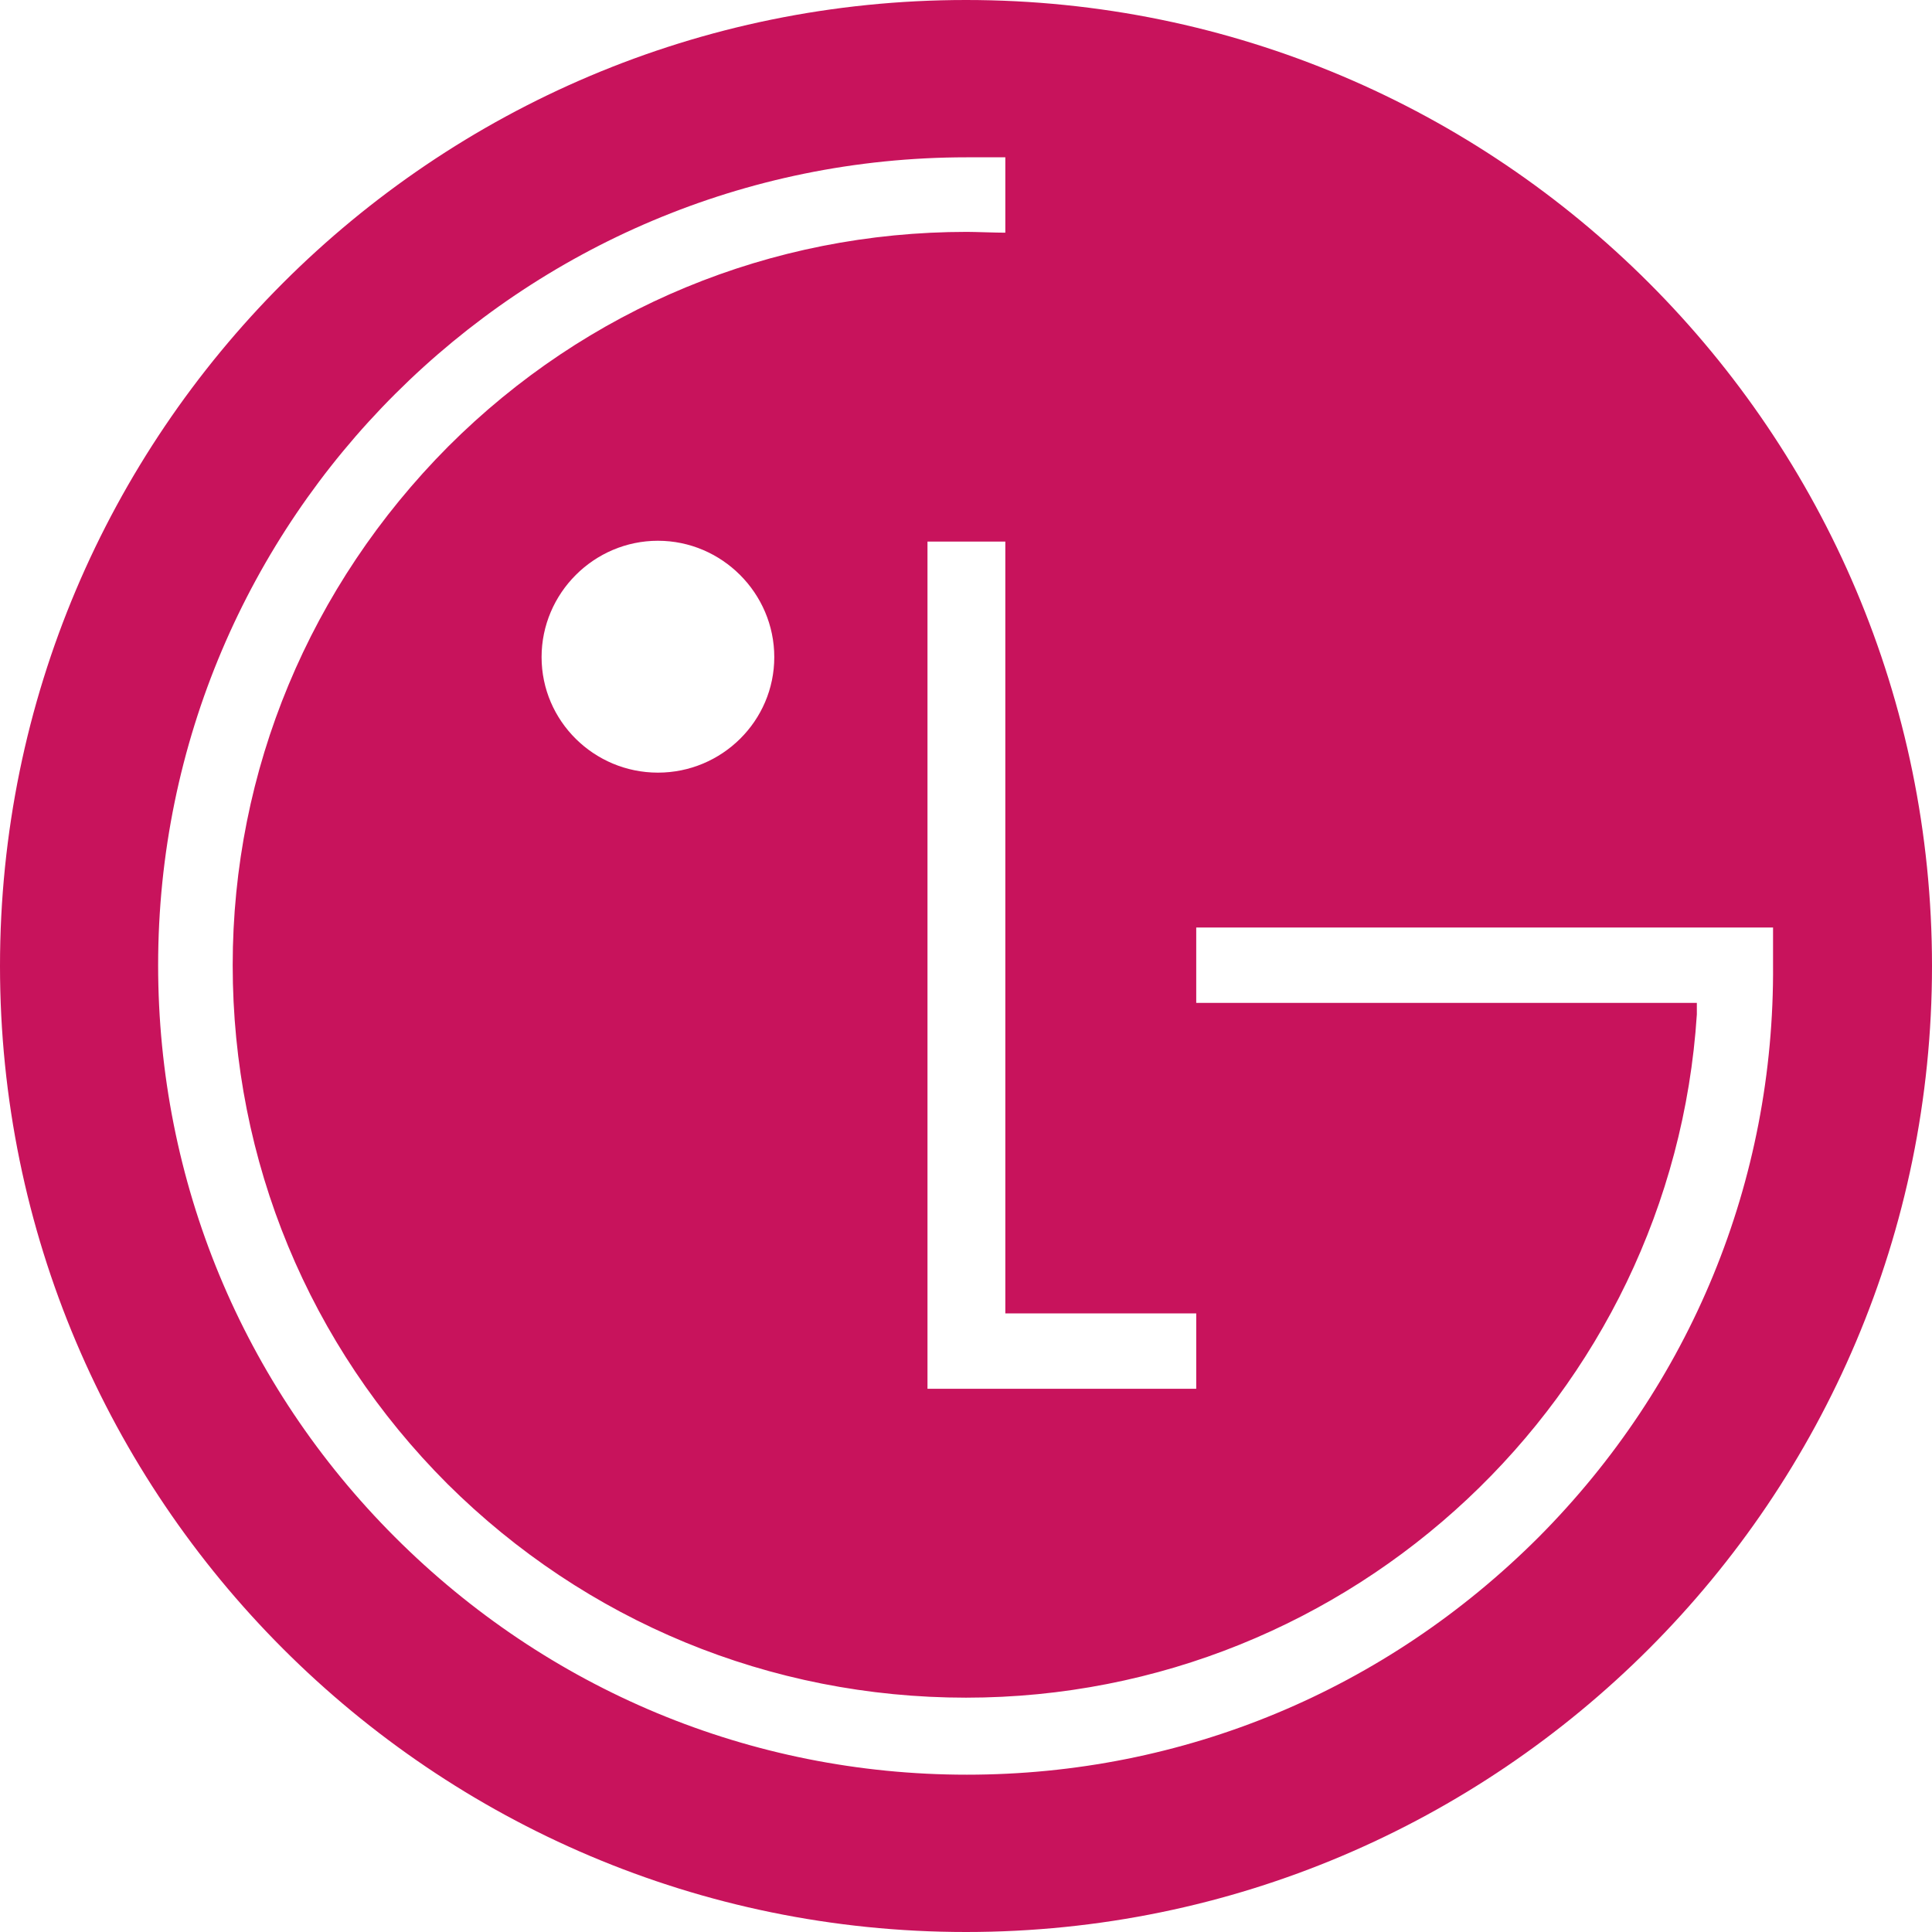
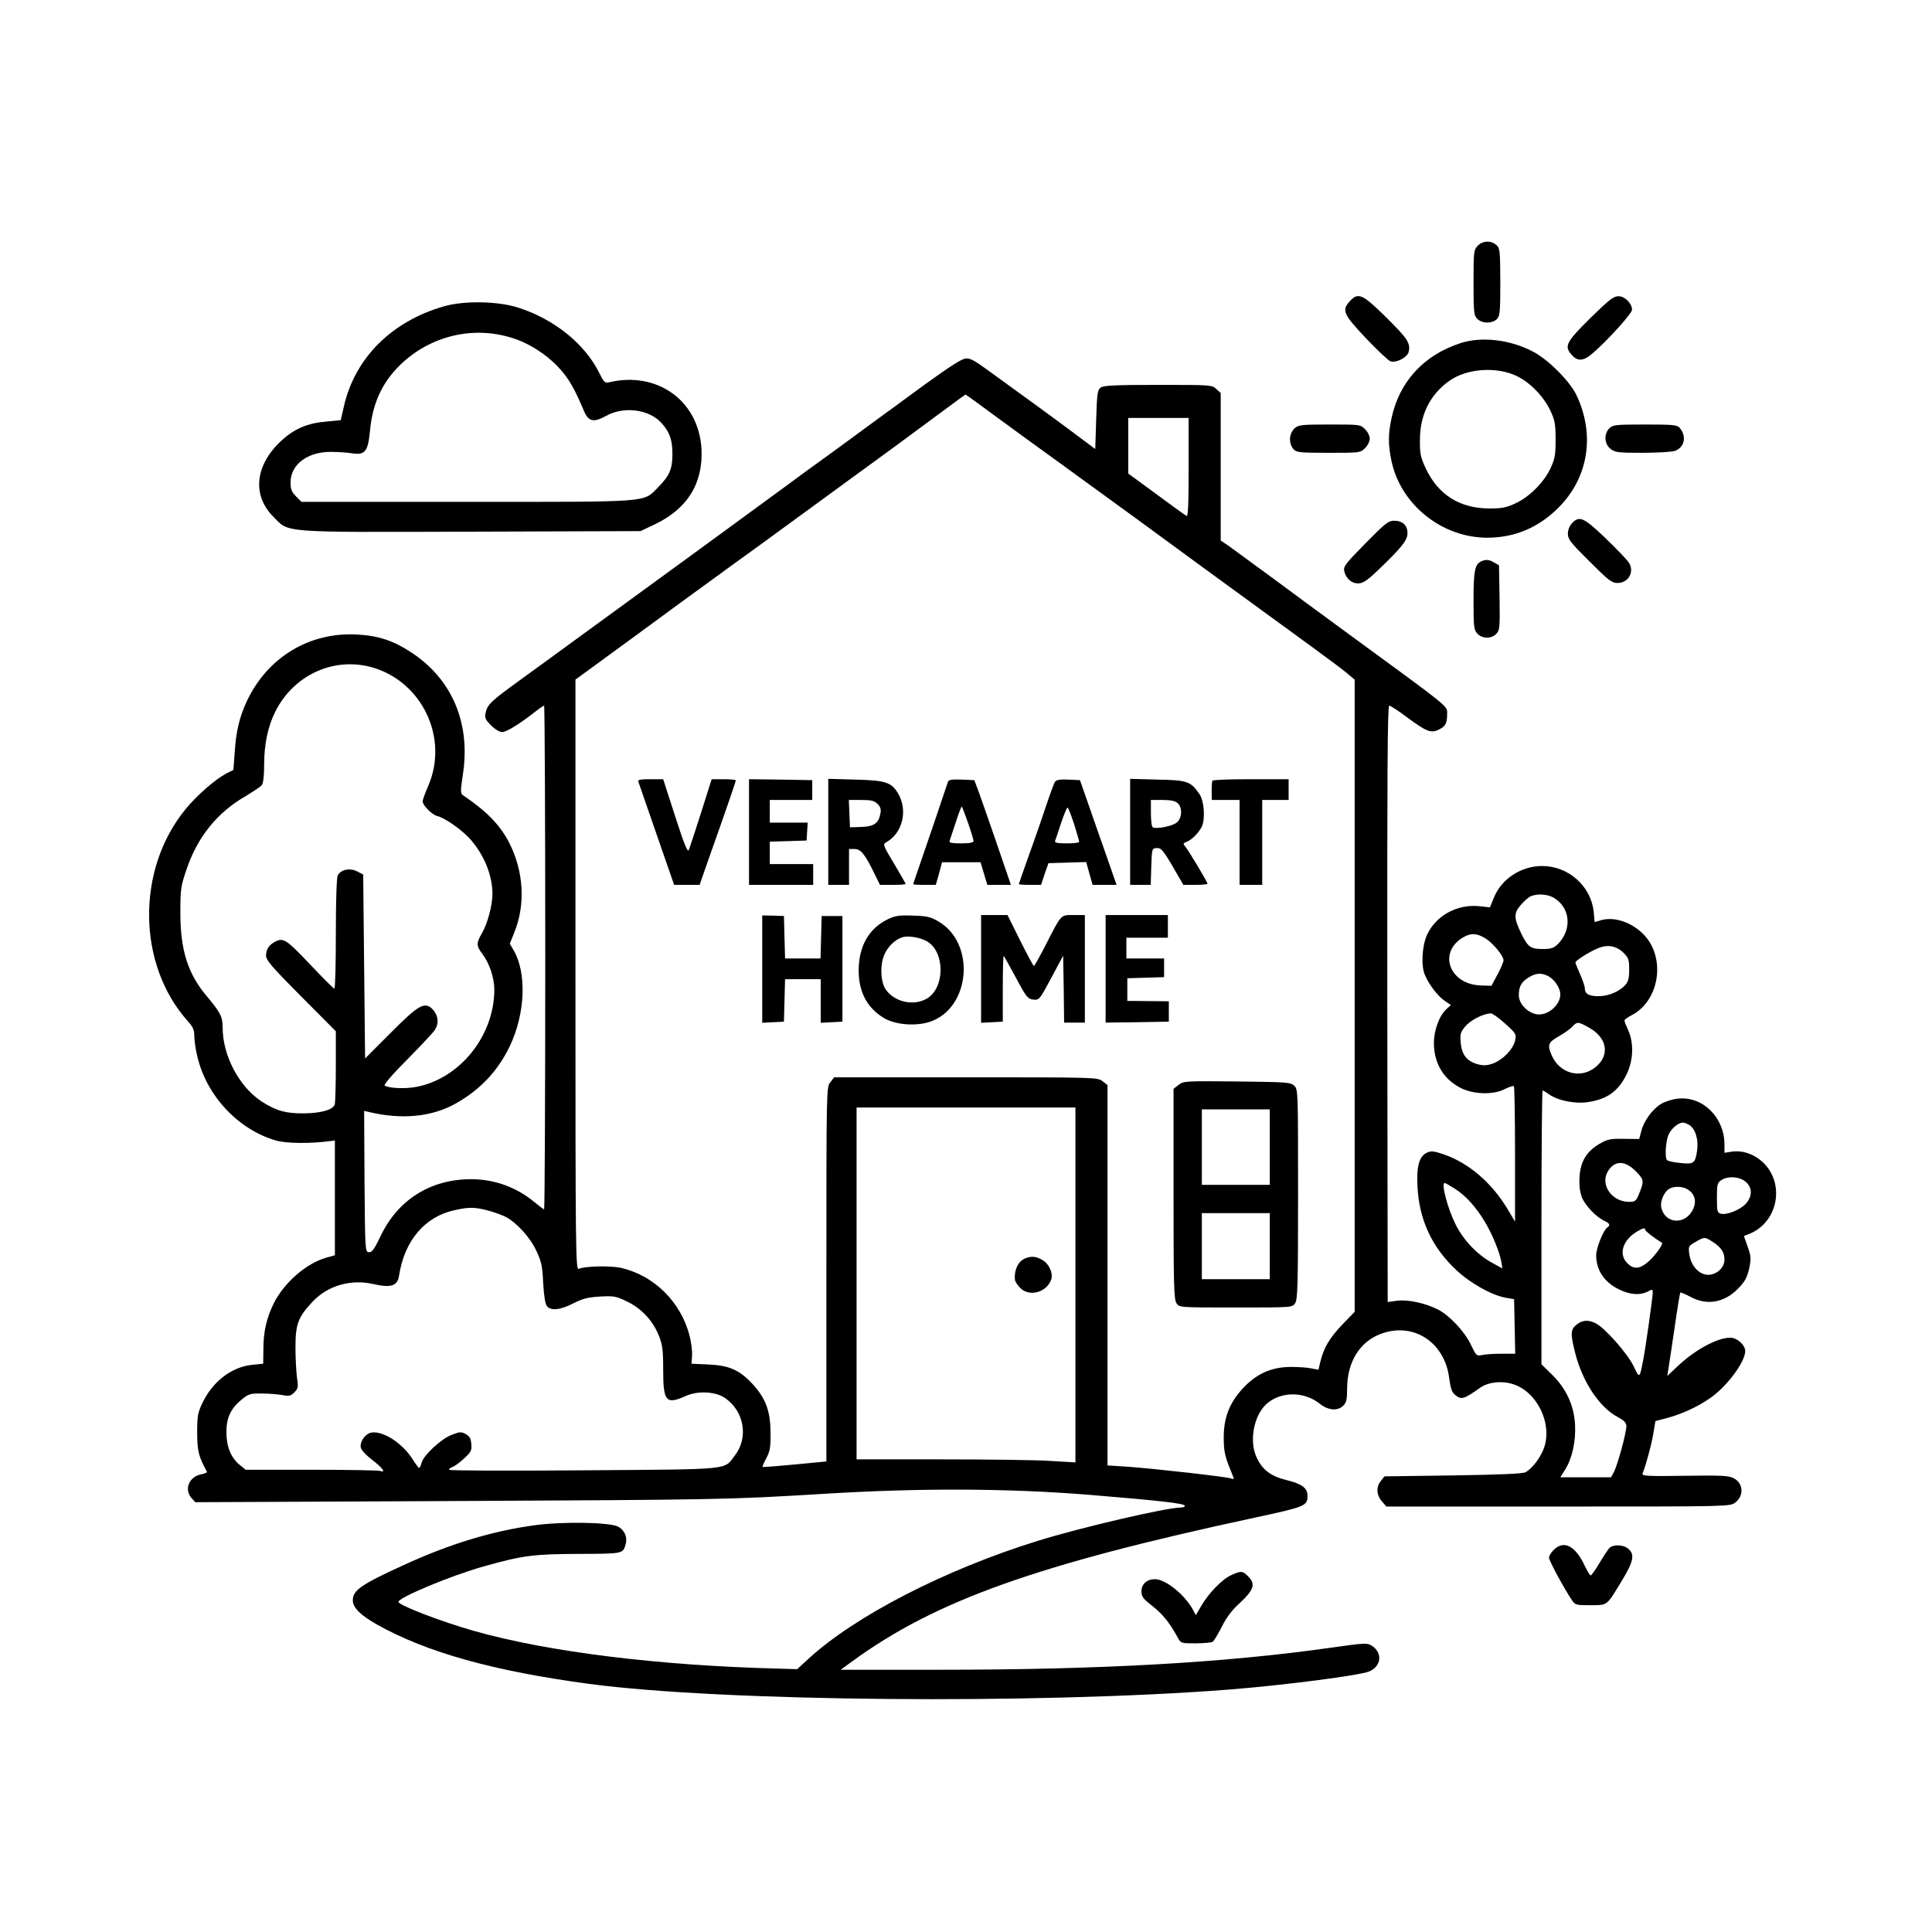
- <svg xmlns="http://www.w3.org/2000/svg" version="1.1" id="svg2" x="0px" y="0px" viewBox="0 0 235.8 235.8" enable-background="new 0 0 235.8 235.8" xml:space="preserve">
-   <path fill="#C8135C" d="M117.9,0C52.8,0,0,52.8,0,117.9c0,65,52.8,117.9,117.9,117.9c65.1,0,117.9-52.9,117.9-117.9  C235.8,52.8,183,0,117.9,0z M146,160.2v9.3h-32.8V66.1h9.5v94.2H146z M187.8,187.6c-18.7,18.7-43.4,29-69.8,29  c-26.4,0-51.2-10.4-69.8-29c-18.6-18.6-28.9-43.4-28.9-69.8c0-54.5,44.3-98.6,98.7-98.6c1.2,0,3.5,0,4.7,0l0,9.2  c-1.2,0-3.7-0.1-4.7-0.1c-23.9,0-46.4,9.3-63.3,26.2C37.8,71.5,28.4,94,28.4,117.8c0,23.9,9.3,46.4,26.2,63.3  c16.9,16.8,39.4,26.1,63.3,26.1c47.2,0,86.2-36.8,89.2-83.4c0-0.2,0-1.2,0-1.4h-61.1v-9.2h70.4v4.5  C216.6,144.2,206.3,169,187.8,187.6z M94.5,80.2c0,7.8-6.4,14.1-14.2,14.1c-7.8,0-14.2-6.3-14.2-14.1c0-7.8,6.4-14.2,14.2-14.2  C88.1,66,94.5,72.4,94.5,80.2z" />
+ <svg xmlns="http://www.w3.org/2000/svg" version="1.0" width="1024pt" height="1024pt" viewBox="0 0 1024 1024" preserveAspectRatio="xMidYMid meet">
+   <g transform="translate(0,1024) scale(0.1,-0.1)" fill="#000000" stroke="none">
+     <path d="M7832 8937 c-21 -22 -22 -32 -22 -195 0 -159 2 -174 20 -192 26 -26 81 -26 105 0 15 17 17 40 17 197 -1 169 -2 179 -23 196 -30 24 -71 21 -97 -6z" />
+     <path d="M7155 8644 c-45 -48 -36 -69 85 -197 61 -64 119 -119 130 -122 30 -10 88 20 96 49 11 47 -4 70 -119 184 -126 124 -148 134 -192 86z" />
+     <path d="M8428 8553 c-126 -125 -138 -147 -100 -191 32 -39 64 -38 114 6 80 69 208 211 208 230 0 34 -38 72 -72 72 -26 0 -50 -19 -150 -117z" />
+     <path d="M2355 8617 c-278 -79 -474 -274 -532 -530 l-17 -74 -72 -7 c-104 -8 -174 -38 -244 -103 -139 -129 -155 -289 -40 -403 84 -85 30 -81 1051 -78 l894 3 76 36 c173 83 256 217 247 399 -14 255 -233 414 -489 354 -23 -5 -28 -1 -52 48 -77 156 -240 287 -432 348 -107 34 -284 37 -390 7z m359 -168 c88 -27 180 -85 246 -156 53 -56 85 -112 135 -231 24 -57 51 -63 118 -26 94 52 227 35 293 -38 43 -47 58 -90 58 -163 0 -82 -15 -116 -78 -180 -79 -79 -28 -75 -1014 -75 l-874 0 -29 29 c-23 24 -29 38 -29 74 0 94 88 161 210 162 36 0 86 -3 112 -7 73 -12 88 7 99 118 13 144 63 254 157 347 159 156 386 212 596 146z" />
+     <path d="M7740 8421 c-194 -63 -324 -205 -365 -399 -18 -85 -18 -139 0 -225 49 -232 268 -408 510 -407 144 1 268 53 374 158 161 160 197 390 95 601 -36 73 -150 187 -230 228 -120 63 -271 81 -384 44z m303 -176 c70 -35 140 -108 176 -185 22 -47 26 -69 26 -150 0 -82 -4 -103 -27 -152 -34 -74 -112 -152 -186 -186 -47 -22 -71 -27 -137 -27 -157 0 -272 72 -338 212 -28 60 -32 78 -31 153 0 131 54 239 155 311 94 67 254 78 362 24z" />
+     <path d="M4910 8208 c-100 -73 -239 -175 -309 -226 -69 -51 -162 -119 -206 -151 -44 -31 -159 -115 -255 -186 -191 -140 -645 -472 -945 -690 -104 -76 -212 -154 -240 -175 -27 -20 -114 -83 -191 -139 -162 -117 -181 -135 -190 -179 -6 -27 -1 -37 29 -67 21 -21 45 -35 59 -35 23 0 94 44 179 111 20 16 40 29 43 29 3 0 6 -601 6 -1335 0 -734 -3 -1335 -6 -1335 -3 0 -26 18 -52 39 -95 79 -212 121 -335 121 -215 0 -388 -109 -479 -300 -35 -73 -47 -89 -63 -87 -20 2 -20 10 -23 376 l-2 373 22 -5 c177 -43 338 -27 465 45 129 73 222 172 285 303 82 172 91 388 20 509 l-20 34 24 60 c60 148 50 322 -26 473 -49 96 -120 169 -246 254 -14 10 -14 21 0 114 40 267 -57 498 -268 639 -99 66 -178 93 -296 99 -251 13 -472 -121 -581 -352 -39 -82 -58 -161 -65 -272 l-7 -94 -38 -19 c-57 -30 -153 -113 -214 -187 -264 -320 -259 -825 11 -1126 27 -30 34 -45 34 -80 0 -23 7 -71 16 -107 49 -208 216 -387 417 -445 54 -16 182 -17 287 -3 l25 3 0 -304 0 -304 -49 -14 c-105 -31 -219 -131 -274 -239 -39 -78 -56 -152 -56 -245 l-1 -77 -59 -6 c-109 -11 -211 -90 -264 -204 -24 -50 -27 -69 -27 -157 1 -98 7 -123 52 -206 2 -4 -11 -9 -30 -13 -65 -12 -93 -81 -51 -127 l19 -21 1330 6 c1463 7 1498 8 1995 38 515 32 981 30 1415 -5 378 -31 505 -46 505 -58 0 -5 -9 -9 -20 -9 -76 0 -532 -106 -760 -177 -488 -151 -969 -398 -1216 -626 l-59 -54 -100 3 c-631 16 -1217 88 -1610 199 -170 48 -396 134 -403 154 -7 21 280 141 453 189 206 58 262 65 503 66 240 1 234 0 249 55 9 36 -9 74 -42 90 -46 23 -293 27 -440 7 -224 -30 -452 -99 -697 -212 -224 -102 -268 -133 -268 -186 0 -39 41 -79 129 -129 265 -148 618 -246 1124 -314 706 -94 2372 -109 3392 -30 291 23 693 75 742 96 64 27 72 97 16 135 -27 17 -33 17 -218 -9 -563 -80 -1219 -117 -2074 -117 l-525 0 63 46 c441 321 976 512 2131 760 269 58 280 62 280 116 0 41 -29 63 -110 83 -83 20 -128 53 -159 119 -41 85 -17 221 50 283 75 69 200 70 284 3 45 -36 95 -40 125 -10 16 16 20 33 20 89 0 141 66 249 178 291 172 65 339 -43 363 -234 7 -53 14 -75 30 -88 34 -29 47 -25 133 36 42 30 112 39 171 21 128 -37 213 -205 170 -335 -18 -53 -61 -111 -99 -133 -15 -8 -126 -13 -384 -17 l-364 -5 -19 -24 c-26 -32 -24 -74 5 -108 l24 -28 910 0 c909 0 911 0 939 21 47 35 44 103 -8 129 -25 14 -66 16 -260 13 -201 -3 -228 -1 -223 12 19 49 45 145 56 206 l12 72 65 17 c74 20 160 59 224 104 89 61 187 192 187 250 0 32 -43 71 -79 71 -69 0 -187 -64 -280 -152 l-54 -51 6 39 c4 21 18 120 33 219 14 99 28 182 30 184 2 2 26 -8 53 -22 87 -48 180 -32 253 43 38 39 48 59 59 107 11 52 10 64 -8 115 l-20 57 31 12 c157 66 189 280 59 388 -46 38 -103 55 -155 47 l-38 -6 0 44 c0 143 -115 257 -246 243 -30 -3 -70 -16 -90 -28 -46 -28 -92 -91 -105 -145 l-11 -41 -81 1 c-73 1 -87 -2 -130 -27 -68 -40 -100 -93 -105 -174 -3 -44 1 -77 12 -108 17 -44 77 -107 122 -127 26 -12 30 -23 13 -34 -20 -12 -59 -109 -59 -147 0 -80 44 -145 125 -183 57 -27 108 -30 148 -10 24 14 27 13 27 -3 0 -25 -38 -296 -51 -361 -19 -98 -19 -98 -51 -30 -32 66 -151 201 -200 226 -38 20 -71 18 -102 -7 -32 -25 -33 -49 -7 -151 39 -153 129 -288 226 -339 35 -19 45 -30 45 -49 0 -34 -46 -203 -65 -240 l-16 -30 -134 0 -135 0 25 40 c38 60 58 151 53 241 -6 101 -47 190 -123 264 l-55 54 0 726 c0 399 3 725 6 725 3 0 19 -9 34 -20 48 -34 139 -52 209 -41 101 16 157 57 201 144 37 75 41 166 10 236 -11 24 -20 47 -20 52 0 5 17 17 38 28 122 63 172 234 107 367 -48 98 -172 162 -265 138 l-38 -11 -5 54 c-14 136 -134 243 -273 243 -111 0 -214 -67 -255 -165 l-22 -54 -57 6 c-117 12 -229 -50 -276 -151 -27 -58 -33 -165 -12 -213 22 -52 69 -113 103 -136 l35 -24 -21 -19 c-40 -35 -69 -113 -69 -184 1 -107 51 -190 143 -237 68 -34 173 -37 233 -5 23 11 44 18 48 15 3 -4 6 -166 6 -362 l0 -356 -41 69 c-84 139 -206 243 -338 288 -50 17 -66 19 -87 9 -42 -19 -57 -72 -51 -181 9 -176 77 -321 205 -441 75 -71 191 -135 262 -147 l45 -8 3 -144 3 -145 -73 0 c-40 0 -87 -3 -103 -7 -29 -6 -31 -4 -59 55 -33 69 -112 154 -174 186 -67 34 -158 54 -216 47 l-51 -7 -2 1581 c-1 1210 1 1580 10 1580 7 0 51 -29 99 -65 100 -74 124 -83 166 -61 34 17 42 33 42 81 0 46 34 18 -569 459 -97 71 -259 190 -361 266 -102 75 -204 149 -227 166 l-43 29 0 391 0 391 -23 21 c-23 22 -29 22 -308 22 -230 0 -289 -3 -305 -14 -17 -13 -20 -31 -24 -170 l-5 -156 -131 98 c-72 53 -162 120 -200 147 -38 28 -112 81 -164 119 -149 109 -161 116 -190 116 -20 0 -81 -39 -210 -132z m377 -182 c92 -68 236 -172 319 -232 83 -60 274 -199 425 -309 150 -110 310 -227 355 -260 561 -408 706 -514 747 -548 l47 -39 0 -1676 0 -1675 -64 -66 c-68 -71 -98 -121 -117 -195 l-11 -46 -37 7 c-20 5 -70 8 -111 8 -102 -1 -181 -36 -254 -115 -71 -78 -101 -156 -100 -265 1 -75 6 -94 49 -199 7 -16 5 -18 -11 -12 -24 9 -405 52 -546 62 l-108 7 0 1008 0 1008 -26 20 c-26 21 -34 21 -725 21 l-698 0 -20 -26 c-21 -27 -21 -30 -21 -1018 l0 -992 -167 -16 c-93 -9 -169 -15 -171 -13 -2 2 7 23 20 47 19 36 23 58 22 133 0 113 -25 183 -94 258 -69 75 -124 100 -235 105 l-90 4 3 42 c2 23 -4 71 -13 106 -46 179 -187 319 -363 360 -54 12 -190 10 -224 -5 -17 -7 -18 71 -18 1558 l0 1565 293 214 c160 118 393 288 517 378 124 89 250 181 281 204 31 23 201 147 378 276 178 129 384 281 459 337 76 56 138 102 139 102 1 1 78 -55 170 -123z m1013 -264 c0 -208 -3 -262 -12 -256 -13 8 -84 59 -230 167 l-78 57 0 148 0 147 160 0 160 0 0 -263z m-4318 -1062 c258 -80 394 -371 290 -620 -18 -41 -32 -80 -32 -87 0 -21 49 -71 77 -78 39 -9 125 -69 171 -118 76 -83 122 -194 122 -295 0 -60 -26 -158 -56 -209 -30 -52 -30 -66 2 -108 38 -50 64 -128 64 -190 0 -245 -183 -473 -415 -516 -58 -11 -144 -7 -166 7 -7 4 42 61 119 138 71 72 137 142 146 156 23 34 20 74 -7 106 -43 49 -74 33 -227 -121 l-135 -135 -5 487 -5 488 -33 17 c-39 19 -86 9 -102 -22 -6 -11 -10 -139 -10 -309 0 -160 -3 -291 -8 -291 -4 0 -63 59 -130 130 -125 132 -141 142 -185 118 -32 -17 -46 -39 -47 -72 0 -25 28 -58 185 -216 l185 -186 0 -186 c0 -103 -3 -194 -6 -203 -11 -28 -73 -45 -163 -46 -96 -1 -146 13 -223 62 -120 78 -208 243 -208 394 0 56 -12 79 -84 165 -100 118 -140 244 -140 440 0 124 2 142 31 227 58 175 163 306 316 394 39 24 78 49 85 58 7 9 12 48 12 105 0 114 20 206 60 286 100 197 317 293 522 230z m6256 -1220 c86 -53 95 -168 18 -245 -21 -20 -35 -25 -79 -25 -64 0 -78 10 -112 78 -42 85 -43 112 -4 156 18 21 42 42 53 46 37 15 90 11 124 -10z m-366 -213 c40 -24 97 -93 97 -117 0 -8 -14 -42 -32 -75 l-32 -60 -58 2 c-164 6 -226 173 -95 253 43 26 74 25 120 -3z m733 -77 c27 -27 30 -37 30 -89 0 -45 -5 -64 -20 -81 -32 -36 -90 -60 -143 -60 -51 0 -72 12 -72 42 0 9 -11 43 -25 74 -14 31 -25 59 -25 63 0 9 70 54 115 73 54 24 101 16 140 -22z m-395 -126 c32 -19 60 -63 60 -94 0 -60 -71 -118 -130 -105 -48 11 -90 57 -90 100 0 47 14 71 53 95 39 24 70 25 107 4z m-233 -249 c59 -53 61 -56 53 -91 -11 -46 -62 -99 -115 -120 -34 -12 -50 -13 -82 -5 -58 16 -85 50 -91 114 -4 49 -1 57 27 90 29 32 92 64 132 66 8 1 43 -24 76 -54z m449 -24 c92 -53 107 -143 33 -205 -79 -67 -193 -37 -235 61 -24 55 -18 69 39 101 28 16 61 39 71 51 25 27 31 27 92 -8z m-2726 -1361 l0 -941 -137 8 c-76 5 -337 8 -581 8 l-442 0 0 933 0 932 580 0 580 0 0 -940z m3257 845 c30 -21 46 -77 38 -133 -10 -68 -17 -74 -89 -66 -34 3 -65 10 -70 15 -14 13 -7 108 10 140 16 31 51 59 74 59 9 0 25 -7 37 -15z m-284 -246 c42 -43 42 -50 12 -122 -14 -33 -19 -37 -51 -37 -93 0 -156 94 -110 165 37 57 92 54 149 -6z m581 -54 c34 -31 34 -74 1 -113 -28 -33 -102 -63 -134 -55 -19 5 -21 13 -21 84 0 69 2 80 22 93 35 25 100 20 132 -9z m-1542 -36 c57 -37 110 -95 157 -173 40 -66 80 -164 88 -213 l6 -36 -53 29 c-79 43 -152 119 -194 202 -43 85 -79 222 -59 222 3 0 28 -14 55 -31z m1236 -5 c35 -24 44 -59 28 -98 -38 -90 -151 -87 -171 5 -7 31 15 82 42 98 27 16 76 13 101 -5z m-6365 -109 c32 -8 75 -24 96 -34 58 -30 131 -109 164 -181 26 -55 32 -80 36 -171 4 -68 11 -112 20 -122 21 -26 72 -20 140 15 49 25 76 32 141 36 75 4 85 2 145 -27 77 -38 135 -101 167 -180 19 -48 23 -74 23 -182 0 -168 15 -185 120 -138 65 29 157 24 208 -11 101 -69 125 -208 53 -303 -61 -80 -5 -74 -803 -80 -405 -3 -713 -2 -713 3 0 5 8 11 19 15 10 3 37 23 60 44 38 35 42 43 39 77 -2 29 -9 42 -29 53 -24 13 -32 13 -75 -4 -56 -21 -150 -109 -160 -149 -3 -14 -9 -26 -13 -26 -3 0 -17 19 -31 41 -56 91 -164 160 -226 145 -30 -8 -57 -48 -52 -77 2 -14 26 -40 61 -67 54 -41 76 -71 41 -58 -9 3 -172 6 -364 6 l-348 0 -33 27 c-46 39 -69 96 -69 173 0 77 24 126 83 174 35 28 45 31 105 30 37 0 86 -4 108 -8 36 -7 45 -5 64 14 20 20 22 28 14 79 -4 31 -8 103 -8 161 0 121 14 159 90 240 80 86 204 122 324 94 93 -21 127 -10 135 45 29 186 137 313 295 347 75 17 106 16 173 -1z m6137 -104 c0 -6 49 -44 88 -67 10 -6 -32 -65 -67 -97 -48 -44 -82 -47 -116 -12 -47 46 -25 121 49 166 34 21 46 23 46 10z m356 -62 c44 -27 64 -56 64 -94 0 -38 -29 -71 -69 -80 -54 -12 -107 37 -117 106 -6 43 -5 45 32 66 48 28 49 28 90 2z" />
+     <path d="M3383 6098 c2 -7 46 -133 97 -280 l93 -268 67 0 68 0 50 143 c92 259 142 405 142 411 0 3 -29 6 -64 6 l-64 0 -56 -177 c-31 -98 -61 -187 -65 -198 -6 -15 -24 27 -72 177 l-64 198 -69 0 c-50 0 -67 -3 -63 -12z" />
+     <path d="M3970 5830 l0 -280 170 0 170 0 0 55 0 55 -115 0 -115 0 0 60 0 59 98 3 97 3 3 48 3 47 -100 0 -101 0 0 60 0 60 113 0 112 0 0 53 0 52 -167 3 -168 2 0 -280z" />
+     <path d="M4390 5831 l0 -281 55 0 55 0 0 95 0 95 30 0 c33 0 55 -28 107 -135 l27 -55 68 0 c37 0 68 2 68 5 0 3 -28 51 -61 107 -57 95 -61 103 -43 113 89 49 118 172 62 263 -35 56 -66 66 -225 70 l-143 4 0 -281z m261 148 c16 -16 20 -28 15 -53 -10 -50 -34 -67 -102 -69 l-59 -2 -3 73 -3 72 66 0 c53 0 69 -4 86 -21z" />
+     <path d="M5025 6098 c-15 -47 -147 -434 -164 -482 -12 -33 -21 -61 -21 -63 0 -1 27 -3 60 -3 l60 0 17 60 16 60 102 0 102 0 18 -60 18 -60 62 0 63 0 -78 228 c-43 125 -87 250 -97 277 l-19 50 -67 3 c-48 2 -68 -1 -72 -10z m106 -220 c16 -46 29 -89 29 -95 0 -9 -20 -13 -66 -13 -49 0 -65 3 -61 13 2 6 17 51 33 99 15 48 30 86 32 83 2 -2 17 -41 33 -87z" />
+     <path d="M5593 6098 c-6 -7 -27 -65 -48 -128 -21 -63 -62 -182 -92 -264 -29 -82 -53 -150 -53 -152 0 -2 27 -4 59 -4 l59 0 19 58 20 57 100 3 100 3 17 -61 17 -60 63 0 64 0 -48 138 c-27 75 -70 200 -97 277 l-49 140 -61 3 c-40 2 -63 -1 -70 -10z m100 -226 c15 -48 27 -90 27 -94 0 -5 -30 -8 -66 -8 -49 0 -65 3 -62 13 3 6 17 49 32 95 15 45 31 82 34 82 4 0 19 -40 35 -88z" />
+     <path d="M5990 5831 l0 -281 55 0 54 0 3 97 c3 92 4 96 25 98 28 2 37 -9 97 -112 l48 -83 64 0 c35 0 64 3 64 6 0 9 -101 177 -117 196 -14 16 -13 18 8 27 26 10 60 44 78 78 20 39 14 136 -11 173 -47 69 -64 75 -224 78 l-144 4 0 -281z m252 152 c25 -22 24 -77 -3 -101 -20 -20 -111 -38 -129 -27 -6 3 -10 37 -10 76 l0 69 62 0 c43 0 67 -5 80 -17z" />
+     <path d="M6426 6102 c-2 -4 -4 -29 -4 -55 l1 -47 74 0 73 0 0 -225 0 -225 60 0 60 0 0 225 0 225 70 0 70 0 0 55 0 55 -199 0 c-110 0 -202 -3 -205 -8z" />
+     <path d="M4040 5104 l0 -285 58 3 57 3 3 113 3 112 94 0 95 0 0 -115 0 -116 58 3 57 3 0 280 0 280 -55 0 -55 0 -3 -112 -3 -113 -94 0 -94 0 -3 113 -3 112 -57 2 -58 1 0 -284z" />
+     <path d="M4710 5370 c-96 -45 -150 -129 -158 -246 -8 -128 37 -223 135 -281 60 -35 167 -43 241 -19 216 72 245 416 46 532 -40 24 -61 29 -133 31 -71 3 -94 0 -131 -17z m206 -121 c94 -58 92 -247 -4 -302 -69 -40 -167 -19 -215 45 -29 38 -34 126 -12 183 17 45 61 88 100 98 33 9 97 -3 131 -24z" />
+     <path d="M5200 5105 l0 -286 58 3 57 3 0 177 c0 97 2 174 5 171 3 -2 32 -55 65 -116 55 -103 63 -112 92 -115 31 -3 33 -1 95 115 l63 118 3 -177 2 -178 55 0 55 0 0 285 0 285 -60 0 c-70 0 -62 9 -152 -167 -29 -56 -55 -103 -58 -103 -3 0 -36 61 -73 135 l-67 135 -70 0 -70 0 0 -285z" />
+     <path d="M5860 5105 l0 -285 168 2 167 3 0 54 0 54 -110 1 -110 1 0 60 0 60 98 3 97 3 0 49 0 50 -100 0 -100 0 0 55 0 55 110 0 110 0 0 60 0 60 -165 0 -165 0 0 -285z" />
+     <path d="M6247 4490 l-27 -21 0 -558 c0 -487 2 -559 16 -579 15 -22 16 -22 314 -22 298 0 299 0 314 22 14 20 16 91 16 579 0 552 0 556 -21 575 -19 18 -42 19 -303 22 -274 3 -283 2 -309 -18z m483 -330 l0 -200 -180 0 -180 0 0 200 0 200 180 0 180 0 0 -200z m0 -525 l0 -175 -180 0 -180 0 0 175 0 175 180 0 180 0 0 -175z" />
+     <path d="M5433 3570 c-36 -15 -58 -59 -54 -111 0 -9 12 -28 26 -43 47 -51 139 -29 166 40 13 35 -12 89 -50 108 -33 18 -55 19 -88 6z" />
+     <path d="M6862 7970 c-31 -29 -33 -81 -5 -112 14 -16 37 -18 185 -18 166 0 169 0 193 25 14 13 25 36 25 50 0 14 -11 37 -25 50 -24 25 -27 25 -188 25 -150 0 -165 -2 -185 -20z" />
+     <path d="M8530 7970 c-30 -30 -27 -83 6 -109 24 -19 40 -21 169 -21 78 0 156 5 172 10 52 19 64 78 25 123 -13 15 -36 17 -184 17 -155 0 -170 -2 -188 -20z" />
+     <path d="M8332 7467 c-13 -14 -22 -36 -22 -56 0 -29 15 -48 115 -147 100 -100 118 -114 148 -114 58 0 91 59 61 107 -10 16 -66 74 -125 131 -115 110 -138 120 -177 79z" />
+     <path d="M7237 7360 c-107 -109 -118 -123 -112 -148 10 -40 39 -65 75 -64 26 1 48 16 108 74 123 118 152 155 152 192 0 42 -26 66 -71 66 -30 0 -47 -13 -152 -120z" />
+     <path d="M7859 7268 c-42 -14 -49 -46 -49 -212 0 -139 2 -154 20 -174 26 -28 73 -29 100 -2 19 19 20 31 18 192 l-3 172 -30 17 c-22 12 -37 14 -56 7z" />
+     <path d="M8235 2025 c-14 -13 -25 -32 -25 -41 0 -16 83 -169 122 -226 17 -25 23 -26 98 -26 92 1 83 -7 165 128 64 104 71 143 34 172 -28 23 -82 23 -101 1 -8 -10 -32 -46 -52 -80 -21 -35 -41 -63 -45 -63 -4 0 -18 23 -32 52 -49 105 -111 137 -164 83z" />
+     <path d="M6525 1891 c-47 -21 -120 -96 -159 -164 l-28 -48 -13 25 c-43 82 -146 166 -204 166 -42 0 -71 -26 -71 -64 0 -28 8 -40 59 -79 54 -43 90 -87 133 -166 17 -31 18 -31 95 -31 43 0 83 4 90 8 7 4 28 40 48 78 22 46 54 89 88 120 84 77 94 108 52 149 -29 30 -38 30 -90 6z" />
+   </g>
</svg>
